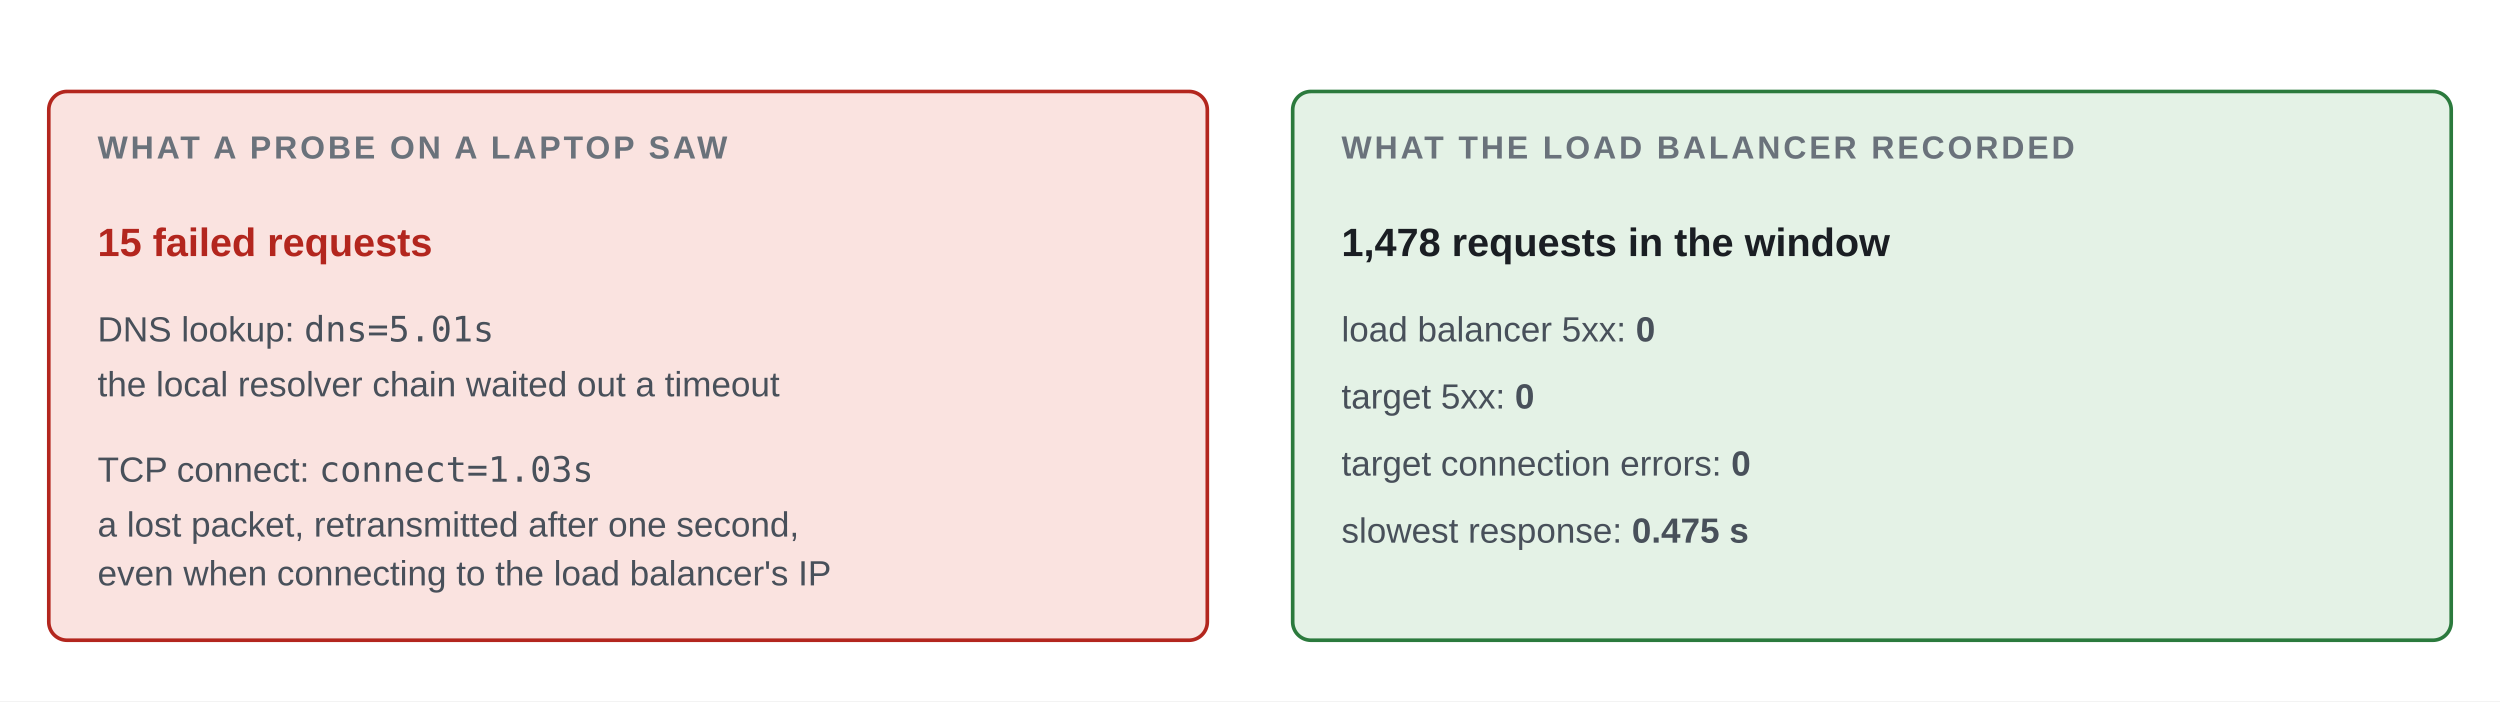
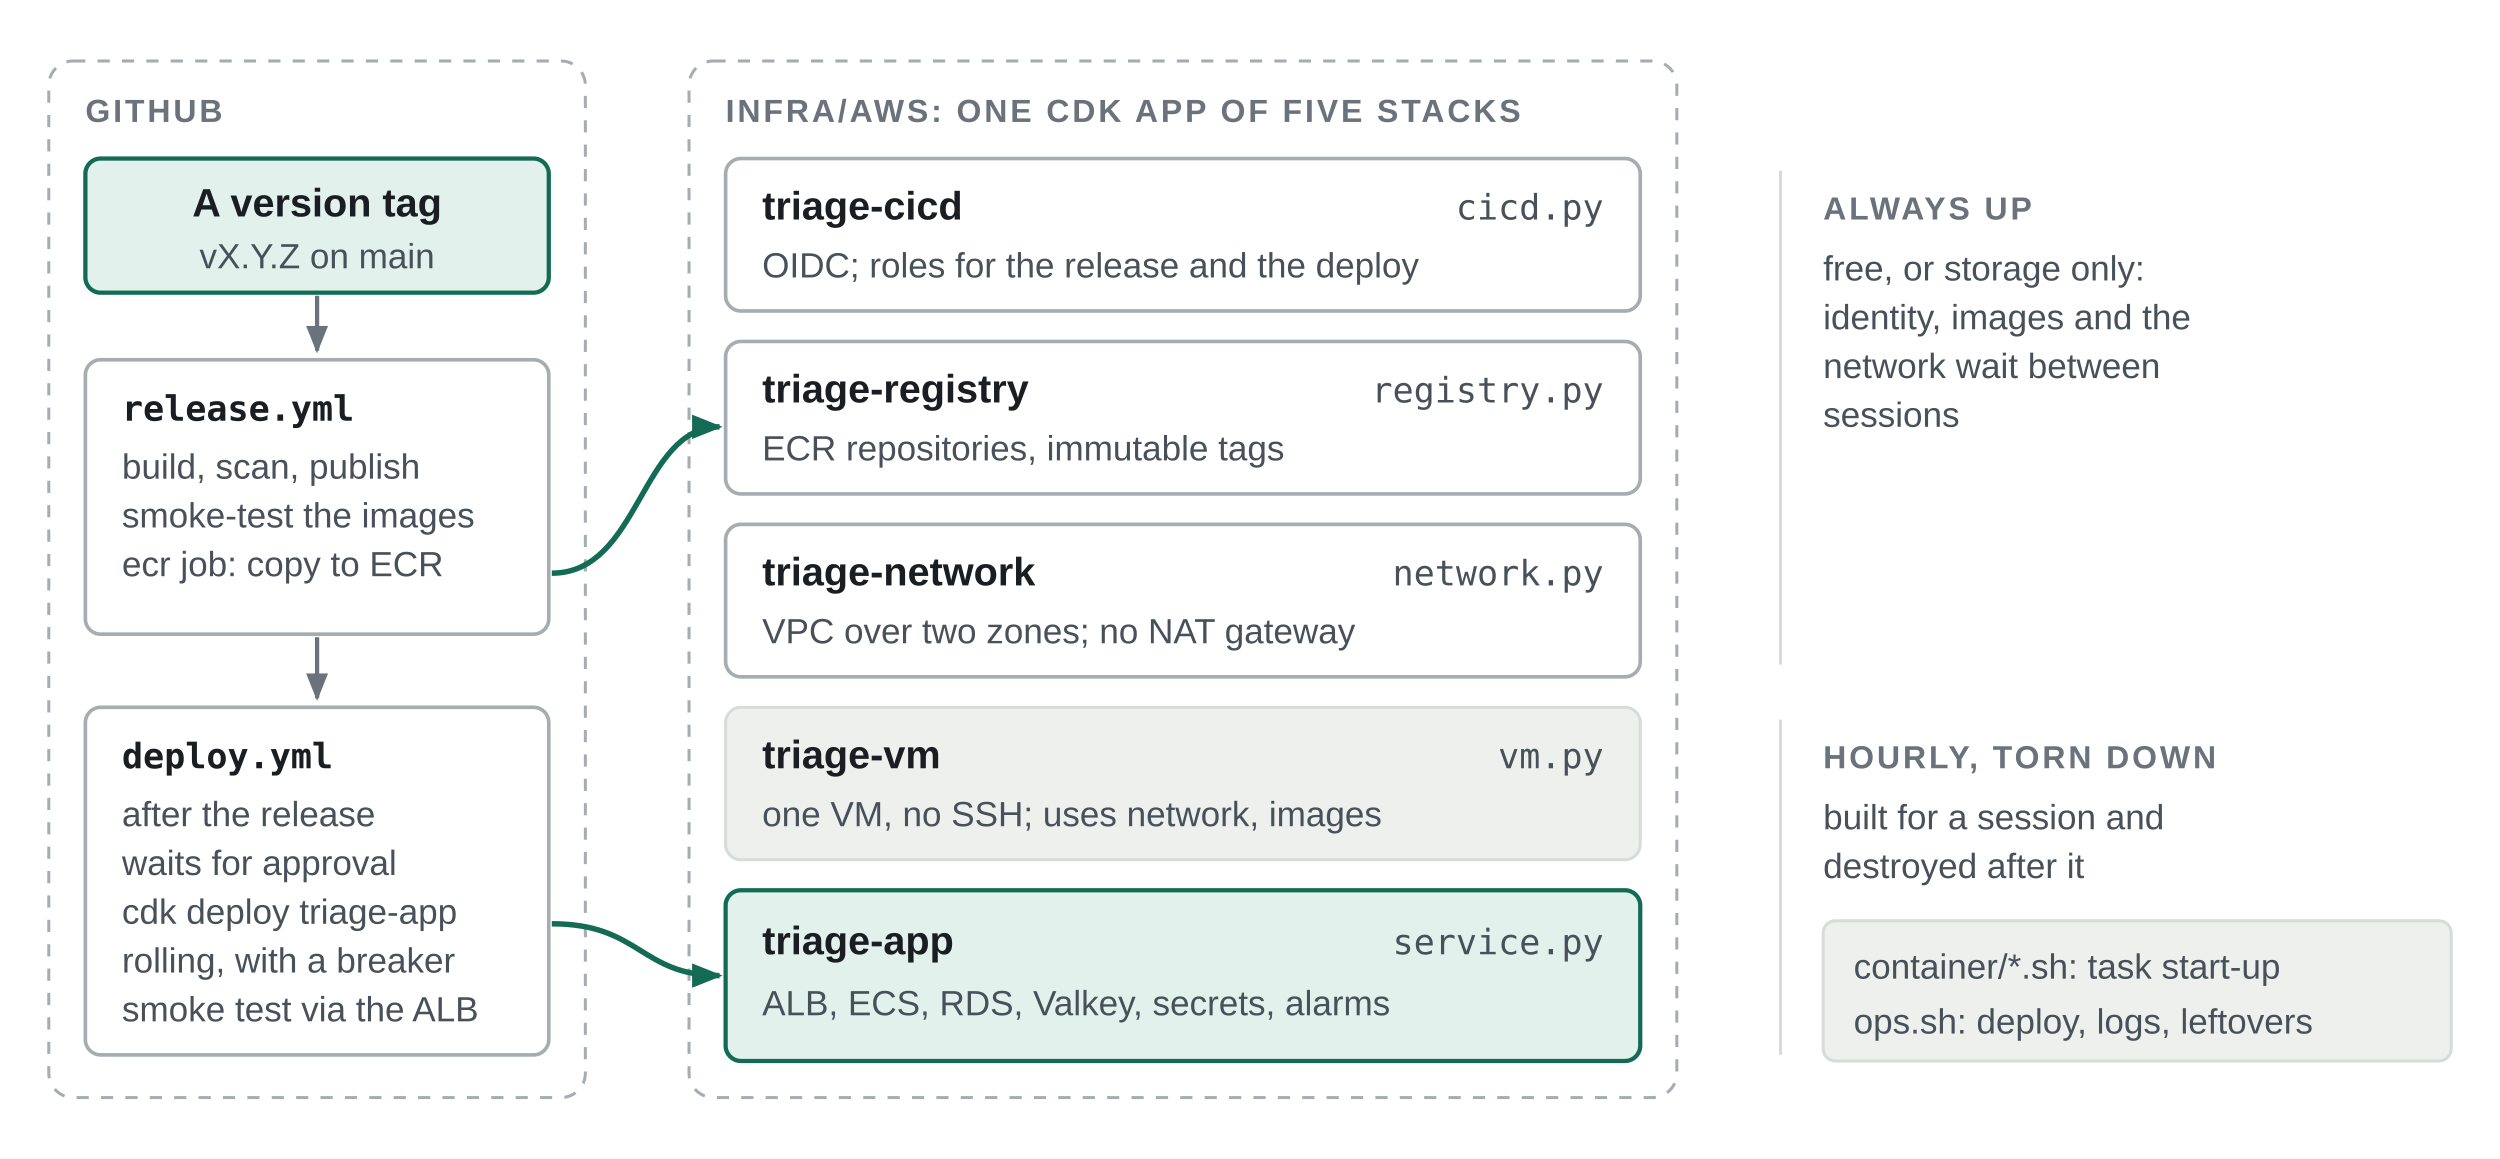
- <svg xmlns="http://www.w3.org/2000/svg" viewBox="0 0 820 230" role="img" aria-label="Left, what the client-side probe saw: 15 failed requests, with DNS lookups taking 5.01 seconds and TCP connects 1.03 seconds because of the local resolver chain and a lost packet. Right, what the load balancer recorded over the same window: 1,478 requests, zero load balancer 5xx, zero target 5xx, zero connection errors, and a maximum response time of 0.475 seconds.">
+ <svg xmlns="http://www.w3.org/2000/svg" viewBox="0 0 820 380" role="img" aria-label="The deployment as code. On GitHub, a version tag starts release.yml, which builds, scans, publishes and smoke-tests the images and copies them to ECR; after it, deploy.yml waits for approval, runs cdk deploy on the application stack and smoke-tests through the load balancer. The infra/aws folder is one CDK app of five stacks: triage-cicd (GitHub OIDC and the two roles the workflows assume), triage-registry (ECR repositories with immutable tags), triage-network (a VPC over two zones without NAT), triage-vm (one VM without SSH) and triage-app (the load balancer, ECS, RDS, Valkey, secrets and alarms). The first three cost nothing or only storage, and stay up; the VM and the application stack are billed by the hour and torn down after each session.">
  <style>text { font-family: "Archivo", Arial, Helvetica, sans-serif; fill: #1a1e23; font-size: 13px; }
.ts { font-size: 11.5px; fill: #48505a; }
.tm { font-family: "JetBrains Mono", Menlo, Consolas, monospace; font-size: 11.5px; }
.tb { font-weight: 680; }
g.ts text { font-size: 11.5px; }
.tl { font-size: 10.5px; letter-spacing: 0.09em; fill: #6a727b; font-weight: 650; }
.ta { fill: #146b55; }
.tg { fill: #2b7a3d; }
.tr { fill: #b3261e; }
.tw { fill: #965a00; }
.tmu { fill: #6a727b; }
.n { fill: #ffffff; stroke: #a6adb2; stroke-width: 1.2; }
.n-soft { fill: #eef0ed; stroke: #d8dcd9; stroke-width: 1; }
.n-acc { fill: #e2f1eb; stroke: #146b55; stroke-width: 1.4; }
.n-good { fill: #e4f2e6; stroke: #2b7a3d; stroke-width: 1.2; }
.n-bad { fill: #fae3e0; stroke: #b3261e; stroke-width: 1.2; }
.n-warn { fill: #fbf0dc; stroke: #965a00; stroke-width: 1.2; }
.zone { fill: none; stroke: #a6adb2; stroke-width: 1; stroke-dasharray: 4 4; }
.band { fill: #eef0ed; stroke: none; }
.rule { stroke: #d8dcd9; stroke-width: 1; fill: none; }
.rule-strong { stroke: #a6adb2; stroke-width: 1; fill: none; }
.e { fill: none; stroke: #6a727b; stroke-width: 1.4; }
.e-acc { fill: none; stroke: #146b55; stroke-width: 1.8; }
.e-good { fill: none; stroke: #2b7a3d; stroke-width: 1.6; }
.e-bad { fill: none; stroke: #b3261e; stroke-width: 1.6; stroke-dasharray: 5 4; }
.dash { stroke-dasharray: 4 4; }
.m { fill: #6a727b; }
.m-acc { fill: #146b55; }
.m-good { fill: #2b7a3d; }
.m-bad { fill: #b3261e; }
.dot-good { fill: #2b7a3d; }
.dot-bad { fill: #b3261e; }
.dot-muted { fill: #a6adb2; }
.fill-acc { fill: #146b55; }
.fill-good { fill: #2b7a3d; }
.fill-bad { fill: #b3261e; }
.fill-surface { fill: #ffffff; }
.s1 { stroke: #2a78d6; fill: none; stroke-width: 2; }
.s2 { stroke: #eb6834; fill: none; stroke-width: 2; }
.s3 { stroke: #1baf7a; fill: none; stroke-width: 2; }
.f1 { fill: #2a78d6; }
.f2 { fill: #eb6834; }
.f3 { fill: #1baf7a; }
.ring { stroke: #ffffff; stroke-width: 2; }
.xhair { stroke: #48505a; stroke-width: 1; stroke-dasharray: 3 3; }</style>
  <defs>
    <marker id="a" viewBox="0 0 10 10" refX="9" refY="5" markerUnits="userSpaceOnUse" markerWidth="9" markerHeight="9" orient="auto-start-reverse">
      <path class="m" d="M0,1 L10,5 L0,9 z" />
    </marker>
    <marker id="a-acc" viewBox="0 0 10 10" refX="9" refY="5" markerUnits="userSpaceOnUse" markerWidth="10" markerHeight="10" orient="auto-start-reverse">
      <path class="m-acc" d="M0,1 L10,5 L0,9 z" />
    </marker>
    <marker id="a-good" viewBox="0 0 10 10" refX="9" refY="5" markerUnits="userSpaceOnUse" markerWidth="9" markerHeight="9" orient="auto-start-reverse">
      <path class="m-good" d="M0,1 L10,5 L0,9 z" />
    </marker>
    <marker id="a-bad" viewBox="0 0 10 10" refX="9" refY="5" markerUnits="userSpaceOnUse" markerWidth="9" markerHeight="9" orient="auto-start-reverse">
      <path class="m-bad" d="M0,1 L10,5 L0,9 z" />
    </marker>
  </defs>
-   <rect width="820" height="230" fill="#ffffff" />
-   <rect class="n-bad" x="16" y="30" width="380" height="180" rx="6" />
-   <text class="tl" x="32" y="52">WHAT A PROBE ON A LAPTOP SAW</text>
-   <text class="tb tr" x="32" y="84">15 failed requests</text>
-   <text class="ts" x="32" y="112">DNS lookup: <tspan class="tm">dns=5.01s</tspan>
-   </text>
-   <text class="ts" x="32" y="130">the local resolver chain waited out a timeout</text>
-   <text class="ts" x="32" y="158">TCP connect: <tspan class="tm">connect=1.03s</tspan>
-   </text>
-   <text class="ts" x="32" y="176">a lost packet, retransmitted after one second,</text>
-   <text class="ts" x="32" y="192">even when connecting to the load balancer's IP</text>
-   <rect class="n-good" x="424" y="30" width="380" height="180" rx="6" />
-   <text class="tl" x="440" y="52">WHAT THE LOAD BALANCER RECORDED</text>
-   <text class="tb" x="440" y="84">1,478 requests in the window</text>
-   <text class="ts" x="440" y="112">load balancer 5xx: <tspan class="tb">0</tspan>
-   </text>
-   <text class="ts" x="440" y="134">target 5xx: <tspan class="tb">0</tspan>
-   </text>
-   <text class="ts" x="440" y="156">target connection errors: <tspan class="tb">0</tspan>
-   </text>
-   <text class="ts" x="440" y="178">slowest response: <tspan class="tb">0.475 s</tspan>
-   </text>
+   <rect width="820" height="380" fill="#ffffff" />
+   <rect class="zone" x="16" y="20" width="176" height="340" rx="8" />
+   <text class="tl" x="28" y="40">GITHUB</text>
+   <rect class="n-acc" x="28" y="52" width="152" height="44" rx="5" />
+   <text class="tb" x="104" y="71" text-anchor="middle">A version tag</text>
+   <text class="ts" x="104" y="88" text-anchor="middle">vX.Y.Z on main</text>
+   <line class="e" x1="104" y1="97" x2="104" y2="115" marker-end="url(#a)" />
+   <rect class="n" x="28" y="118" width="152" height="90" rx="5" />
+   <text class="tm tb" x="40" y="138">release.yml</text>
+   <text class="ts" x="40" y="157">build, scan, publish</text>
+   <text class="ts" x="40" y="173">smoke-test the images</text>
+   <text class="ts" x="40" y="189">ecr job: copy to ECR</text>
+   <line class="e" x1="104" y1="209" x2="104" y2="229" marker-end="url(#a)" />
+   <rect class="n" x="28" y="232" width="152" height="114" rx="5" />
+   <text class="tm tb" x="40" y="252">deploy.yml</text>
+   <text class="ts" x="40" y="271">after the release</text>
+   <text class="ts" x="40" y="287">waits for approval</text>
+   <text class="ts" x="40" y="303">cdk deploy triage-app</text>
+   <text class="ts" x="40" y="319">rolling, with a breaker</text>
+   <text class="ts" x="40" y="335">smoke test via the ALB</text>
+   <rect class="zone" x="226" y="20" width="324" height="340" rx="8" />
+   <text class="tl" x="238" y="40">INFRA/AWS: ONE CDK APP OF FIVE STACKS</text>
+   <rect class="n" x="238" y="52" width="300" height="50" rx="5" />
+   <text class="tb" x="250" y="72">triage-cicd</text>
+   <text class="tm ts" x="526" y="72" text-anchor="end">cicd.py</text>
+   <text class="ts" x="250" y="91">OIDC; roles for the release and the deploy</text>
+   <rect class="n" x="238" y="112" width="300" height="50" rx="5" />
+   <text class="tb" x="250" y="132">triage-registry</text>
+   <text class="tm ts" x="526" y="132" text-anchor="end">registry.py</text>
+   <text class="ts" x="250" y="151">ECR repositories, immutable tags</text>
+   <rect class="n" x="238" y="172" width="300" height="50" rx="5" />
+   <text class="tb" x="250" y="192">triage-network</text>
+   <text class="tm ts" x="526" y="192" text-anchor="end">network.py</text>
+   <text class="ts" x="250" y="211">VPC over two zones; no NAT gateway</text>
+   <rect class="n-soft" x="238" y="232" width="300" height="50" rx="5" />
+   <text class="tb" x="250" y="252">triage-vm</text>
+   <text class="tm ts" x="526" y="252" text-anchor="end">vm.py</text>
+   <text class="ts" x="250" y="271">one VM, no SSH; uses network, images</text>
+   <rect class="n-acc" x="238" y="292" width="300" height="56" rx="5" />
+   <text class="tb" x="250" y="313">triage-app</text>
+   <text class="tm ts" x="526" y="313" text-anchor="end">service.py</text>
+   <text class="ts" x="250" y="333">ALB, ECS, RDS, Valkey, secrets, alarms</text>
+   <path class="e-acc" d="M181,188 C210,188 210,140 236,140" marker-end="url(#a-acc)" />
+   <path class="e-acc" d="M181,303 C210,303 210,320 236,320" marker-end="url(#a-acc)" />
+   <line class="rule" x1="584" y1="56" x2="584" y2="218" />
+   <text class="tl" x="598" y="72">ALWAYS UP</text>
+   <text class="ts" x="598" y="92">free, or storage only:</text>
+   <text class="ts" x="598" y="108">identity, images and the</text>
+   <text class="ts" x="598" y="124">network wait between</text>
+   <text class="ts" x="598" y="140">sessions</text>
+   <line class="rule" x1="584" y1="236" x2="584" y2="346" />
+   <text class="tl" x="598" y="252">HOURLY, TORN DOWN</text>
+   <text class="ts" x="598" y="272">built for a session and</text>
+   <text class="ts" x="598" y="288">destroyed after it</text>
+   <rect class="n-soft" x="598" y="302" width="206" height="46" rx="4" />
+   <text class="ts" x="608" y="321">container/*.sh: task start-up</text>
+   <text class="ts" x="608" y="339">ops.sh: deploy, logs, leftovers</text>
</svg>
